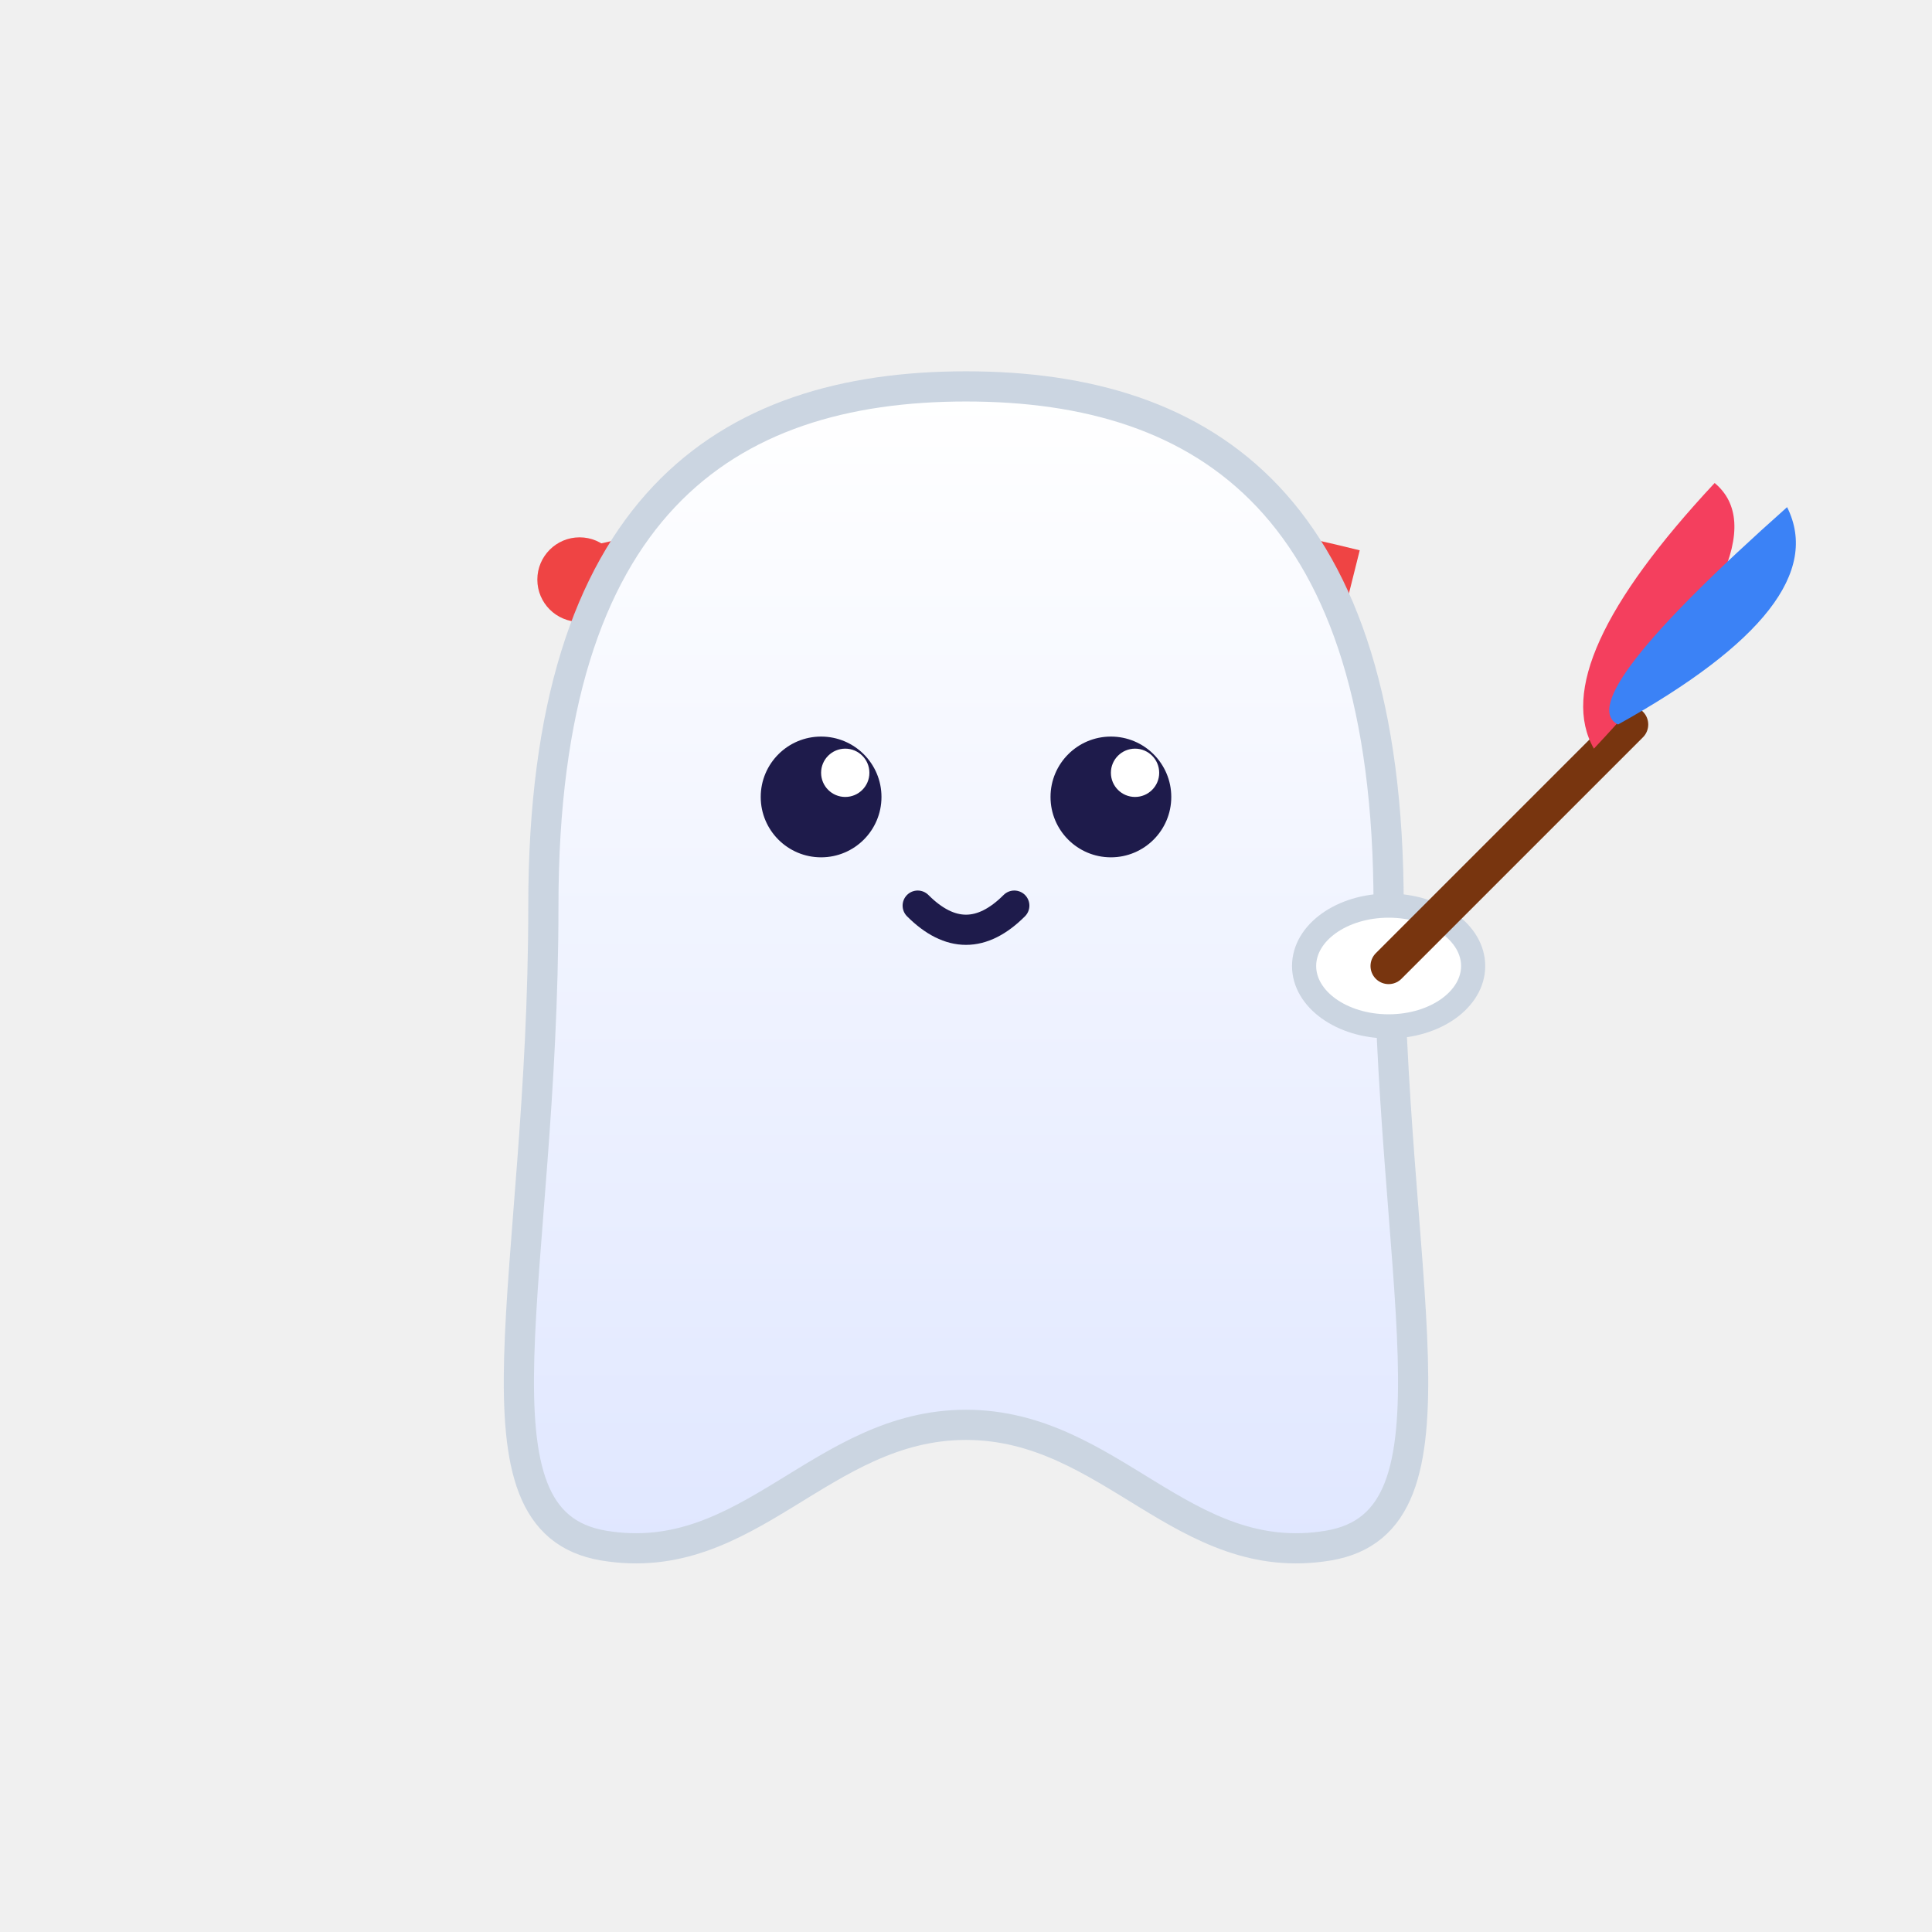
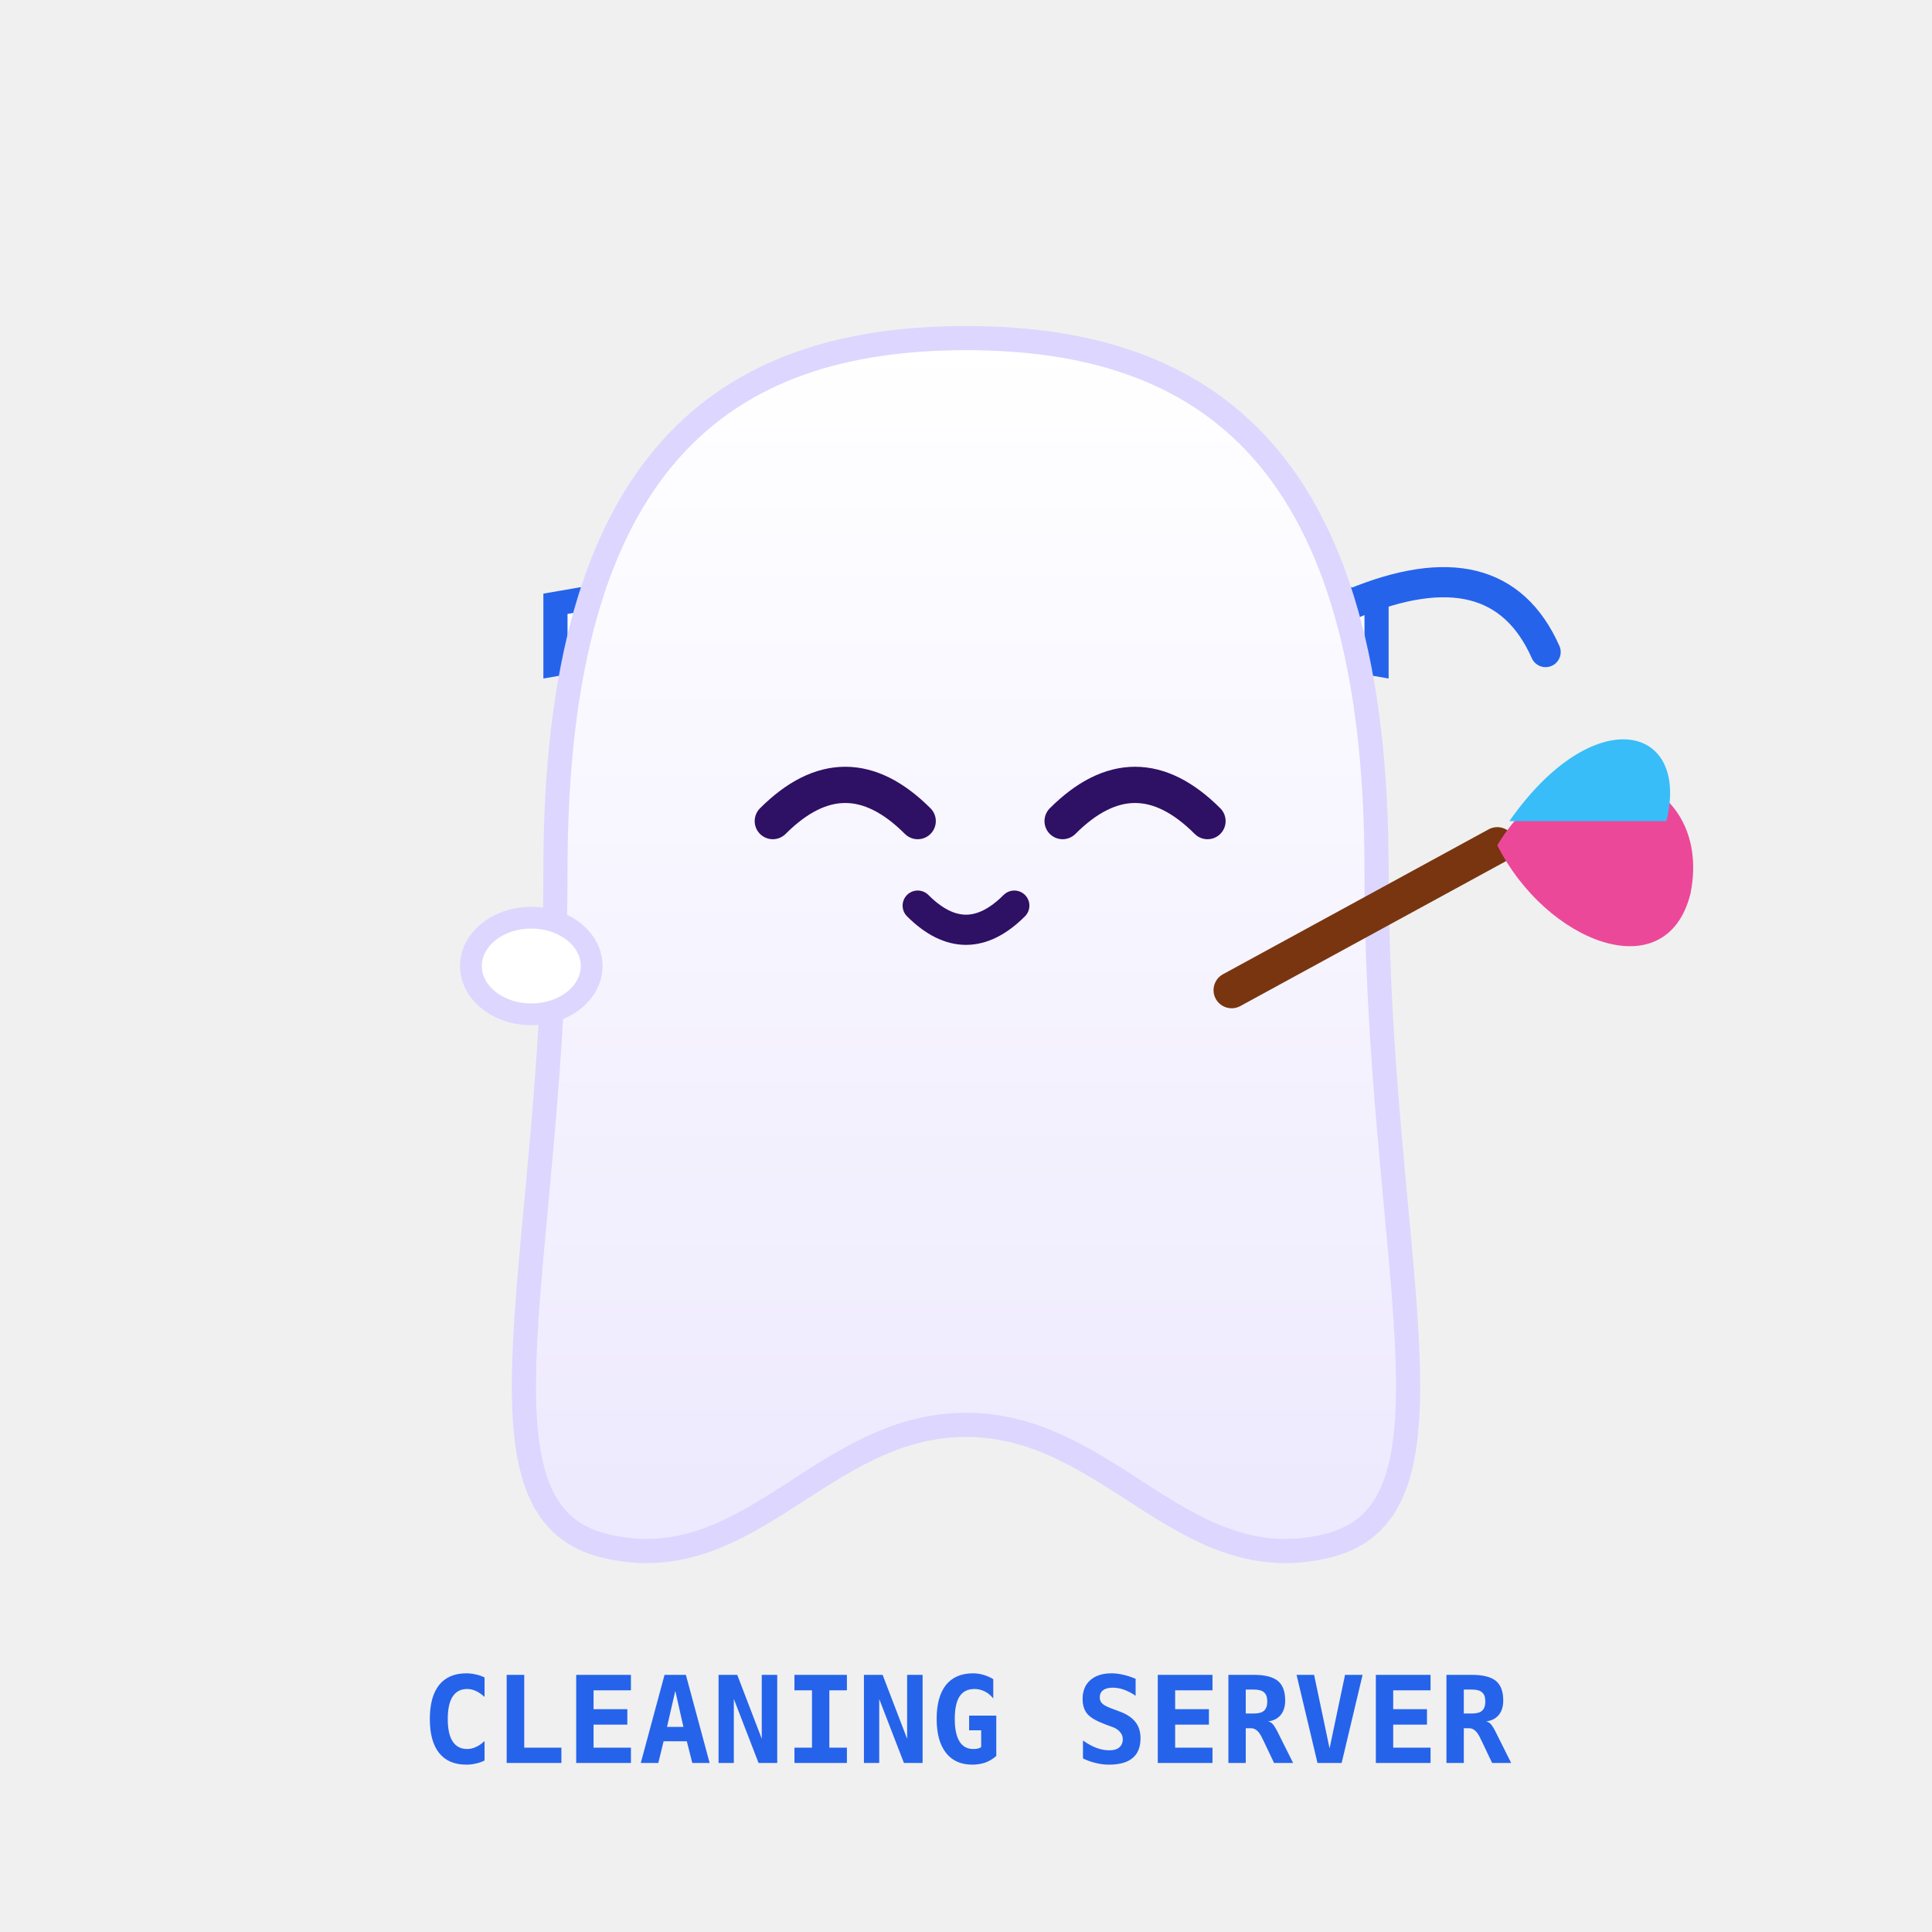
<svg xmlns="http://www.w3.org/2000/svg" viewBox="0 0 160 160" width="100%" height="100%">
  <defs>
    <linearGradient id="g-body" x1="0%" y1="0%" x2="0%" y2="100%">
      <stop offset="0%" stop-color="#ffffff" />
-       <stop offset="100%" stop-color="#e0e7ff" />
+       <stop offset="100%" stop-color="#ede9fe" />
    </linearGradient>
  </defs>
  <style>
-     @keyframes dusterSweep {
-       0%, 100% { transform: rotate(0deg); }
-       50% { transform: rotate(-25deg); }
+     @keyframes dustSweep {
+       0%, 100% { transform: rotate(-15deg); }
+       50% { transform: rotate(25deg); }
    }
-     .sweep-arm { animation: dusterSweep 1.2s ease-in-out infinite; transform-origin: 115px 80px; }
+     @keyframes ghostNod {
+       0%, 100% { transform: translateY(0); }
+       50% { transform: translateY(-4px); }
+     }
+     .duster-action { animation: dustSweep 1.2s ease-in-out infinite; transform-origin: 105px 82px; }
+     .ghost-worker { animation: ghostNod 2.2s ease-in-out infinite; }
  </style>
-   <g>
-     <path d="M 48 48 Q 80 40 112 48" stroke="#ef4444" stroke-width="5" fill="none" />
-     <circle cx="48" cy="48" r="3.5" fill="#ef4444" />
-     <path d="M 45 75 C 45 42 60 32 80 32 C 100 32 115 42 115 75 C 115 106 122 126 110 128 C 98 130 92 118 80 118 C 68 118 62 130 50 128 C 38 126 45 106 45 75 Z" fill="url(#g-body)" stroke="#cbd5e1" stroke-width="2.5" />
-     <circle cx="68" cy="66" r="5" fill="#1e1b4b" />
-     <circle cx="70" cy="64" r="2" fill="#ffffff" />
-     <circle cx="92" cy="66" r="5" fill="#1e1b4b" />
-     <circle cx="94" cy="64" r="2" fill="#ffffff" />
-     <path d="M 76 75 Q 80 79 84 75" fill="none" stroke="#1e1b4b" stroke-width="2.5" stroke-linecap="round" />
-     <g class="sweep-arm">
-       <ellipse cx="115" cy="80" rx="7" ry="5" fill="#ffffff" stroke="#cbd5e1" stroke-width="2" />
-       <line x1="115" y1="80" x2="135" y2="60" stroke="#78350f" stroke-width="3" stroke-linecap="round" />
-       <path d="M 132 62 Q 148 45 142 40 Q 128 55 132 62" fill="#f43f5e" />
-       <path d="M 134 60 Q 152 50 148 42 Q 130 58 134 60" fill="#3b82f6" />
+   <g class="ghost-worker">
+     <path d="M 46 50 Q 80 44 114 50 L 114 55 Q 80 49 46 55 Z" fill="#ffffff" stroke="#2563eb" stroke-width="2" />
+     <circle cx="80" cy="50" r="3" fill="#ef4444" />
+     <path d="M 112 50 Q 124 45 128 54" fill="none" stroke="#2563eb" stroke-width="2.5" stroke-linecap="round" />
+     <path d="M 46 72 C 46 38 60 28 80 28 C 100 28 114 38 114 72 C 114 104 122 125 110 128 C 98 131 92 118 80 118 C 68 118 62 131 50 128 C 38 125 46 104 46 72 Z" fill="url(#g-body)" stroke="#ddd6fe" stroke-width="2" />
+     <path d="M 64 68 Q 70 62 76 68" fill="none" stroke="#2e1065" stroke-width="3" stroke-linecap="round" />
+     <path d="M 88 68 Q 94 62 100 68" fill="none" stroke="#2e1065" stroke-width="3" stroke-linecap="round" />
+     <path d="M 76 75 Q 80 79 84 75" fill="none" stroke="#2e1065" stroke-width="2.5" stroke-linecap="round" />
+     <ellipse cx="44" cy="80" rx="5" ry="4" fill="#ffffff" stroke="#ddd6fe" stroke-width="1.8" />
+     <g class="duster-action">
+       <line x1="102" y1="82" x2="124" y2="70" stroke="#78350f" stroke-width="3" stroke-linecap="round" />
+       <path d="M 124 70 C 130 60 142 64 140 74 C 138 82 128 78 124 70 Z" fill="#ec4899" />
+       <path d="M 125 68 C 132 58 140 60 138 68 Z" fill="#38bdf8" />
    </g>
  </g>
+   <text x="80" y="146" font-family="monospace" font-size="10" font-weight="bold" fill="#2563eb" text-anchor="middle">CLEANING SERVER</text>
</svg>
